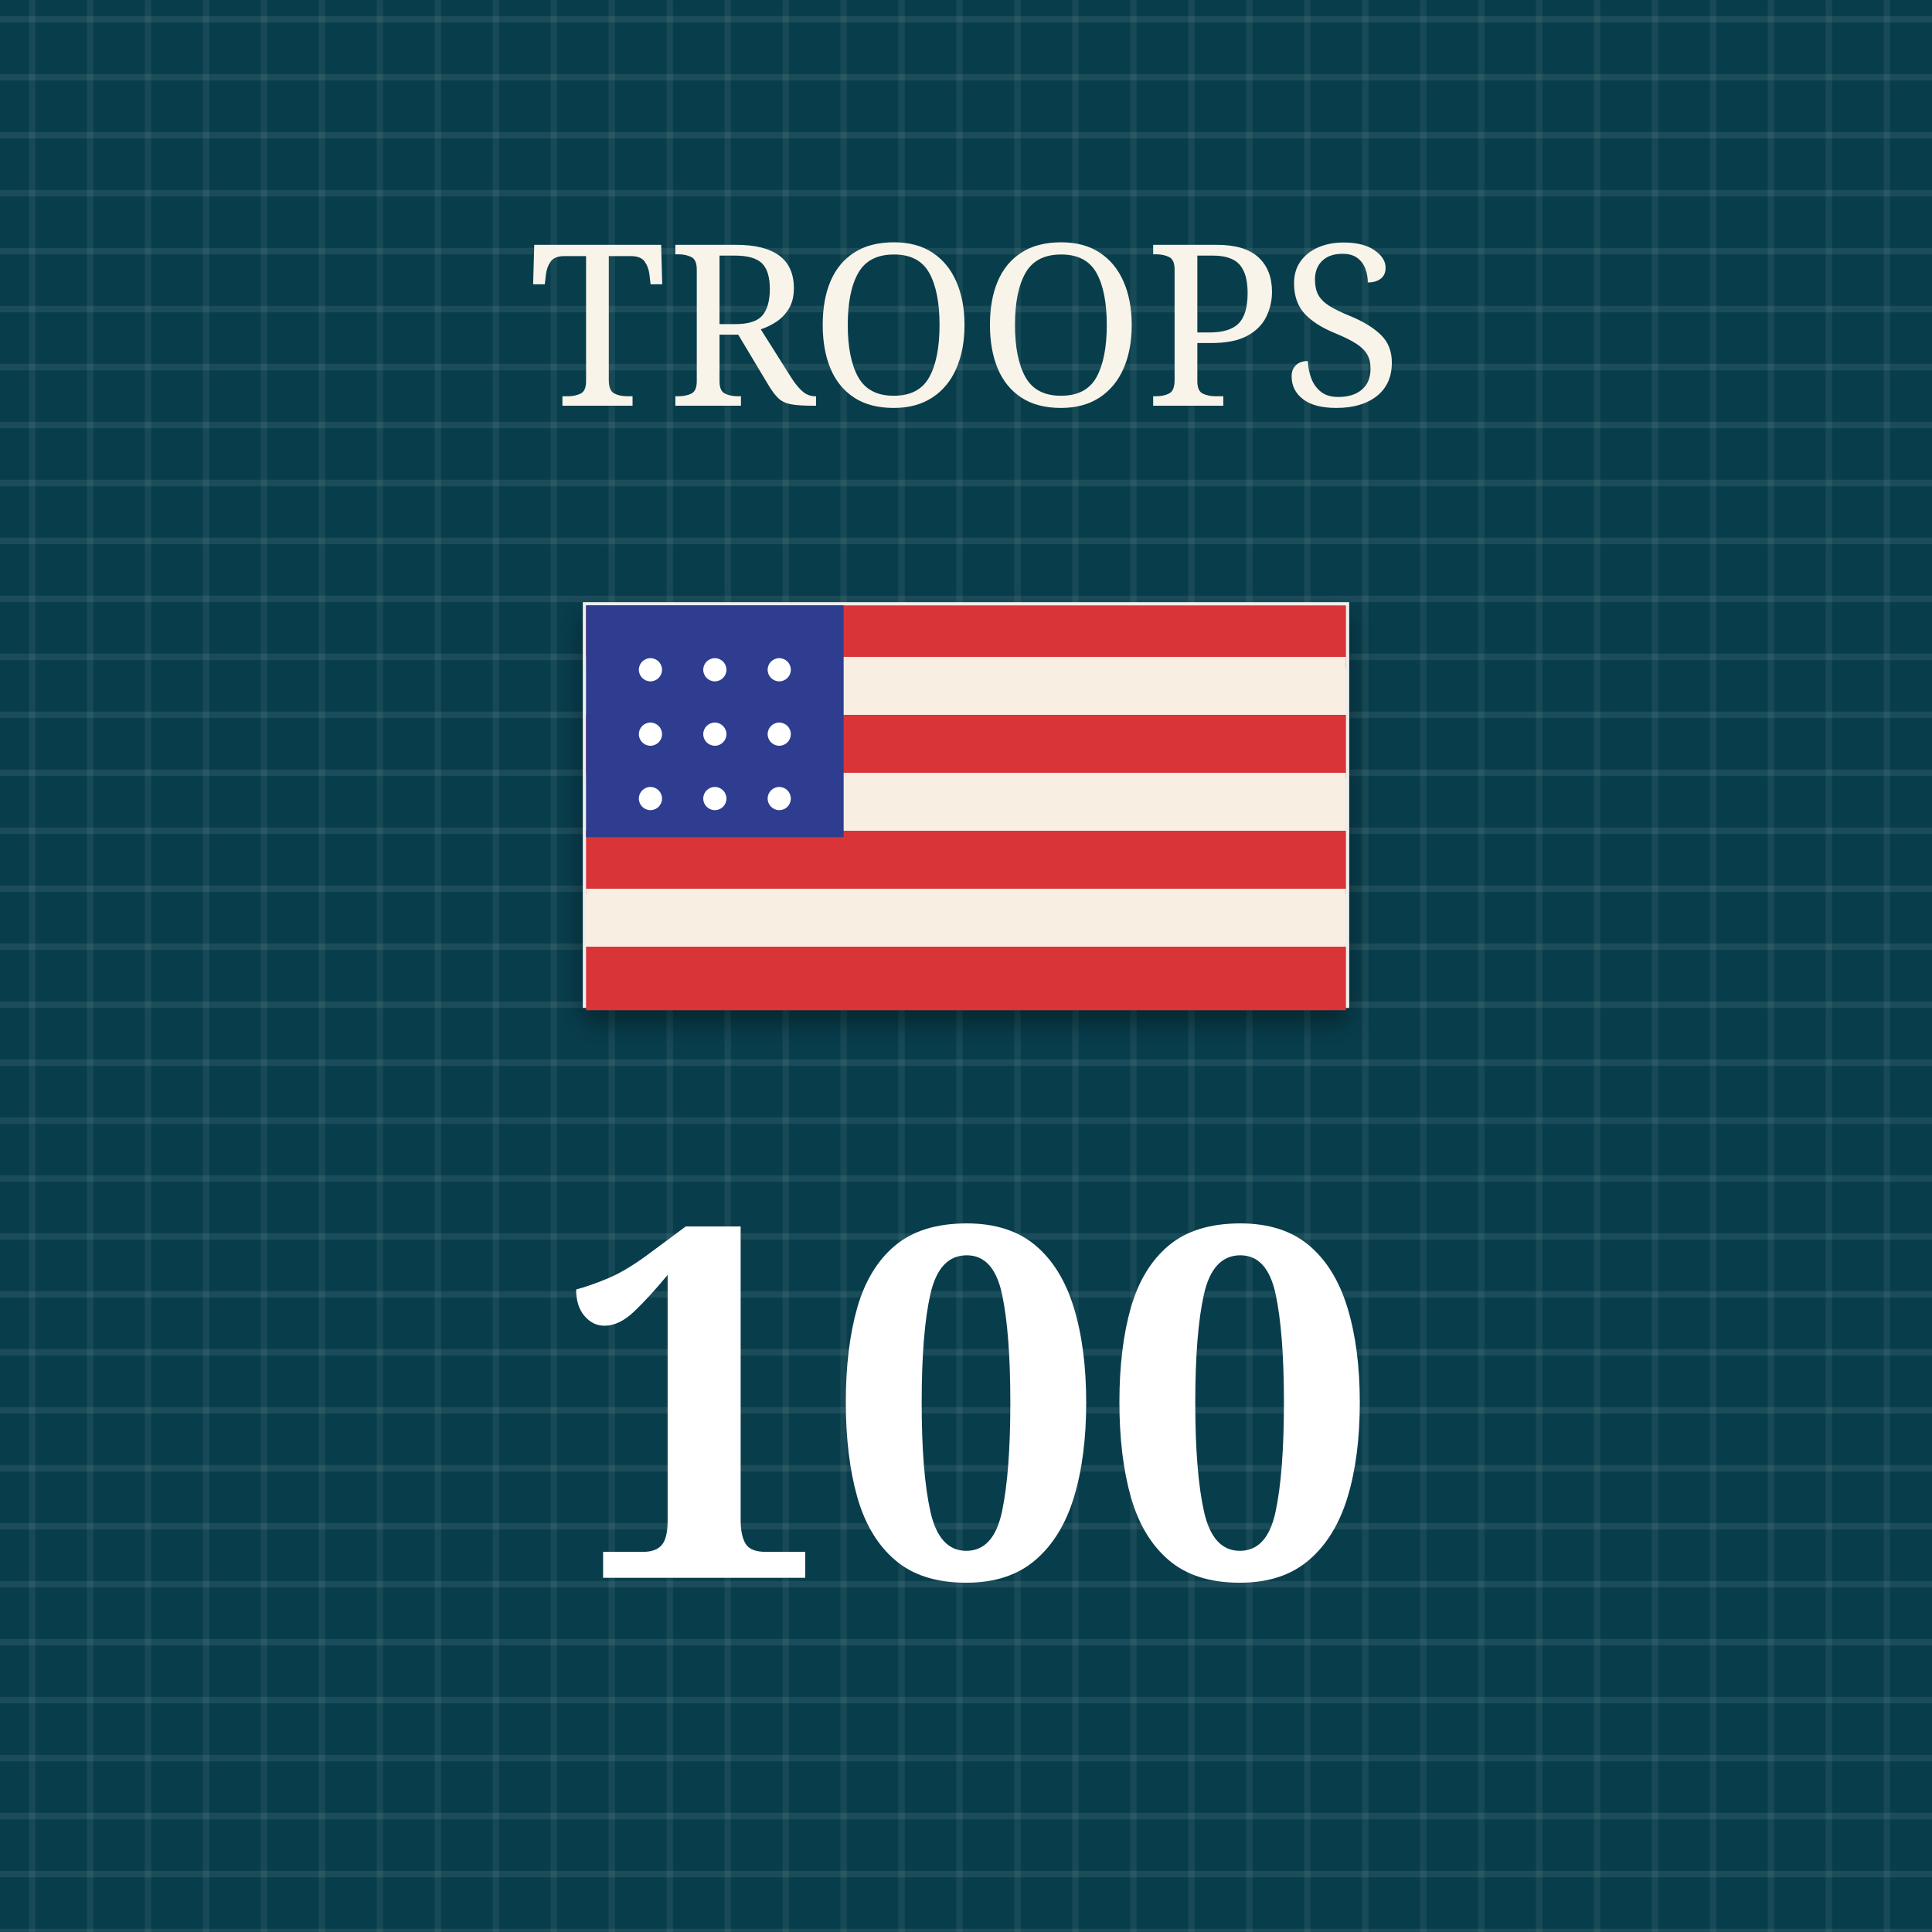
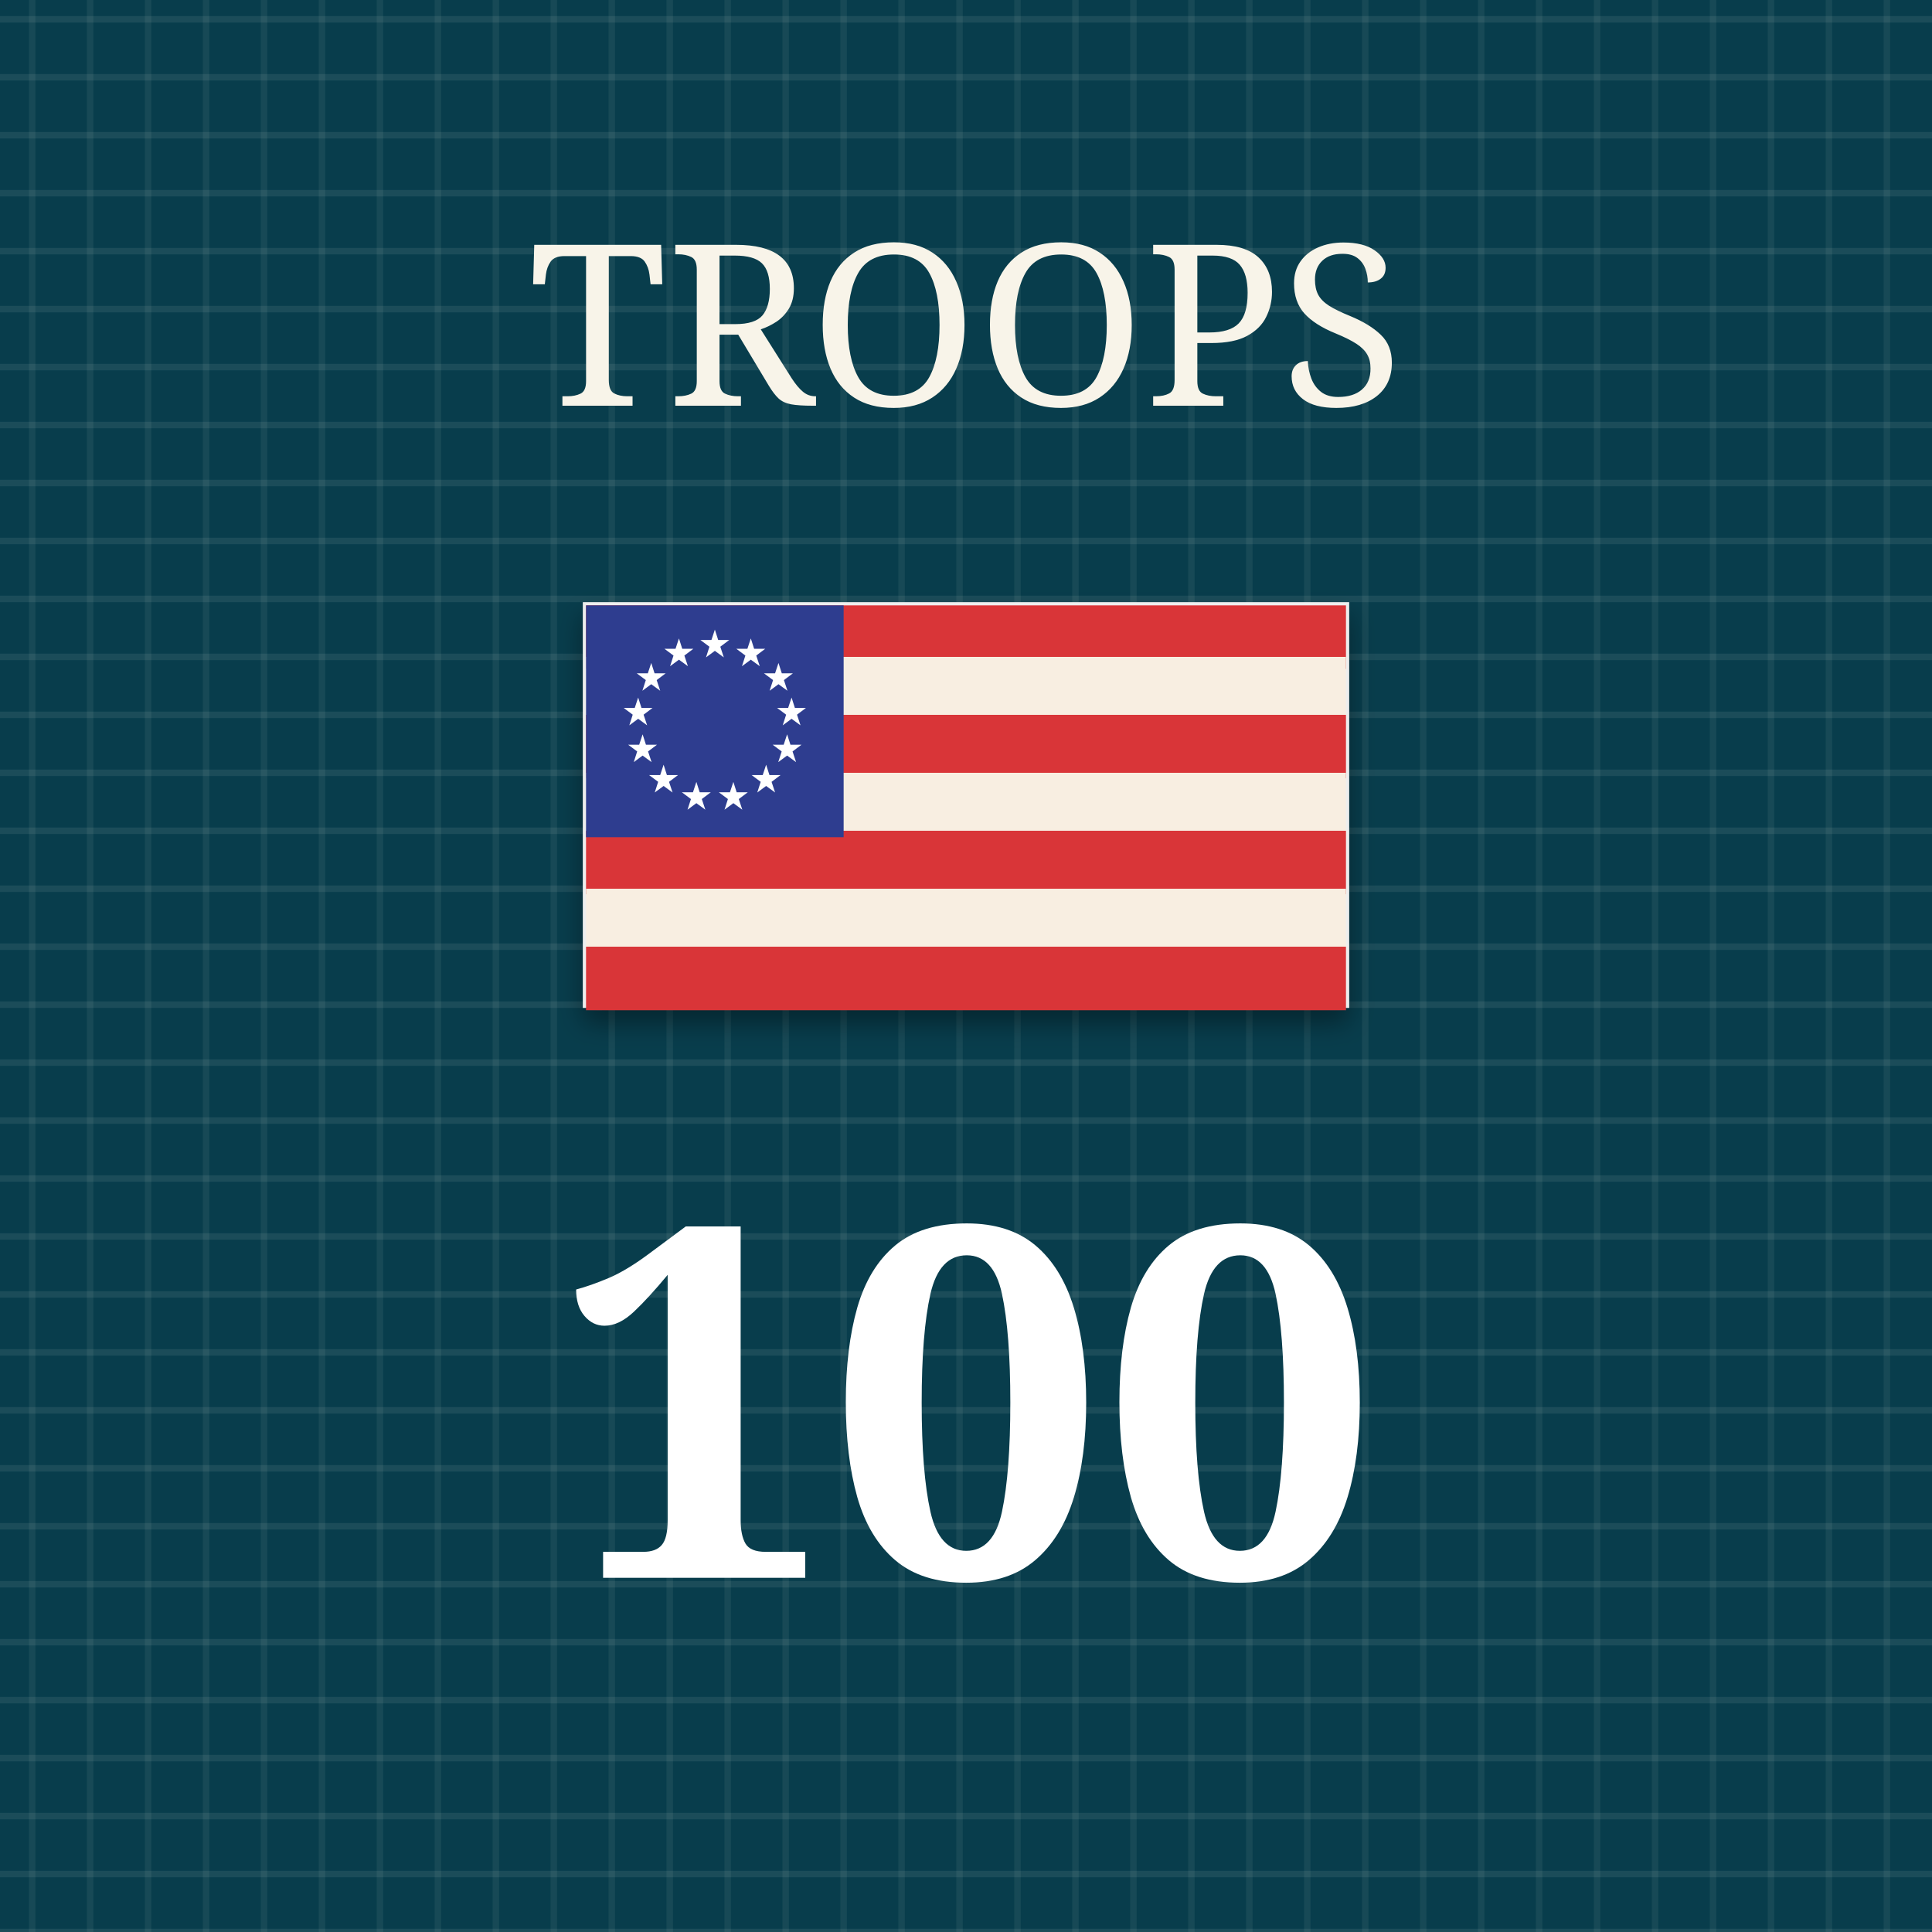
<svg xmlns="http://www.w3.org/2000/svg" viewBox="0 0 300 300" role="img" aria-labelledby="title desc">
  <defs>
    <pattern id="blueTexture" width="18" height="18" patternUnits="userSpaceOnUse">
      <rect width="18" height="18" fill="#083d4c" />
      <path d="M0 3H18 M0 12H18" stroke="#b7d0c6" stroke-opacity=".11" stroke-width="1" />
      <path d="M5 0V18 M14 0V18" stroke="#d3e0d2" stroke-opacity=".08" stroke-width="1" />
    </pattern>
    <pattern id="redTexture" width="24" height="24" patternUnits="userSpaceOnUse">
      <rect width="24" height="24" fill="#d94234" />
      <path d="M0 0L24 24M24 0L0 24" stroke="#ffc0a4" stroke-opacity=".14" stroke-width="2" />
      <path d="M6 0V24M18 0V24" stroke="#831e22" stroke-opacity=".14" stroke-width="2" />
    </pattern>
    <pattern id="blackTexture" width="12" height="12" patternUnits="userSpaceOnUse" patternTransform="rotate(35)">
      <rect width="12" height="12" fill="#101214" />
      <path d="M0 2H12" stroke="#6a6a6a" stroke-opacity=".35" stroke-width="1" />
    </pattern>
    <filter id="shadow" x="-15%" y="-15%" width="130%" height="130%">
      <feDropShadow dx="0" dy="2" stdDeviation="2" flood-opacity=".38" />
    </filter>
  </defs>
  <rect width="300" height="300" fill="url(#blueTexture)" />
  <text x="150" y="63" fill="#f8f4e9" font-family="Georgia, serif" font-size="35" text-anchor="middle">TROOPS</text>
  <g filter="url(#shadow)">
    <rect x="91" y="94" width="118" height="62" fill="#f8eee1" stroke="#eee" />
    <rect x="91" y="94" width="118" height="9.857" fill="#d93639" />
    <rect x="91" y="102" width="118" height="9.857" fill="#f8eee1" />
    <rect x="91" y="111" width="118" height="9.857" fill="#d93639" />
    <rect x="91" y="120" width="118" height="9.857" fill="#f8eee1" />
    <rect x="91" y="129" width="118" height="9.857" fill="#d93639" />
    <rect x="91" y="138" width="118" height="9.857" fill="#f8eee1" />
    <rect x="91" y="147" width="118" height="9.857" fill="#d93639" />
    <rect x="91" y="94" width="40" height="36" fill="#2d3e8f" />
-     <circle cx="101" cy="104" r="1.8" fill="#fff" />
-     <circle cx="111" cy="104" r="1.8" fill="#fff" />
-     <circle cx="121" cy="104" r="1.8" fill="#fff" />
-     <circle cx="101" cy="114" r="1.8" fill="#fff" />
-     <circle cx="111" cy="114" r="1.8" fill="#fff" />
-     <circle cx="121" cy="114" r="1.8" fill="#fff" />
-     <circle cx="101" cy="124" r="1.8" fill="#fff" />
-     <circle cx="111" cy="124" r="1.8" fill="#fff" />
-     <circle cx="121" cy="124" r="1.8" fill="#fff" />
+     <text x="111.00" y="102.00" fill="#fff" font-family="Georgia, serif" font-size="6" text-anchor="middle">★</text>
+     <text x="116.58" y="103.37" fill="#fff" font-family="Georgia, serif" font-size="6" text-anchor="middle">★</text>
+     <text x="120.88" y="107.18" fill="#fff" font-family="Georgia, serif" font-size="6" text-anchor="middle">★</text>
+     <text x="122.91" y="112.55" fill="#fff" font-family="Georgia, serif" font-size="6" text-anchor="middle">★</text>
+     <text x="122.22" y="118.26" fill="#fff" font-family="Georgia, serif" font-size="6" text-anchor="middle">★</text>
+     <text x="118.96" y="122.98" fill="#fff" font-family="Georgia, serif" font-size="6" text-anchor="middle">★</text>
+     <text x="113.87" y="125.65" fill="#fff" font-family="Georgia, serif" font-size="6" text-anchor="middle">★</text>
+     <text x="108.13" y="125.65" fill="#fff" font-family="Georgia, serif" font-size="6" text-anchor="middle">★</text>
+     <text x="103.04" y="122.98" fill="#fff" font-family="Georgia, serif" font-size="6" text-anchor="middle">★</text>
+     <text x="99.78" y="118.26" fill="#fff" font-family="Georgia, serif" font-size="6" text-anchor="middle">★</text>
+     <text x="99.09" y="112.55" fill="#fff" font-family="Georgia, serif" font-size="6" text-anchor="middle">★</text>
+     <text x="101.12" y="107.18" fill="#fff" font-family="Georgia, serif" font-size="6" text-anchor="middle">★</text>
+     <text x="105.42" y="103.37" fill="#fff" font-family="Georgia, serif" font-size="6" text-anchor="middle">★</text>
  </g>
  <text x="150" y="245" fill="#fff" font-family="Georgia, serif" font-size="76" font-weight="bold" text-anchor="middle">100</text>
</svg>
